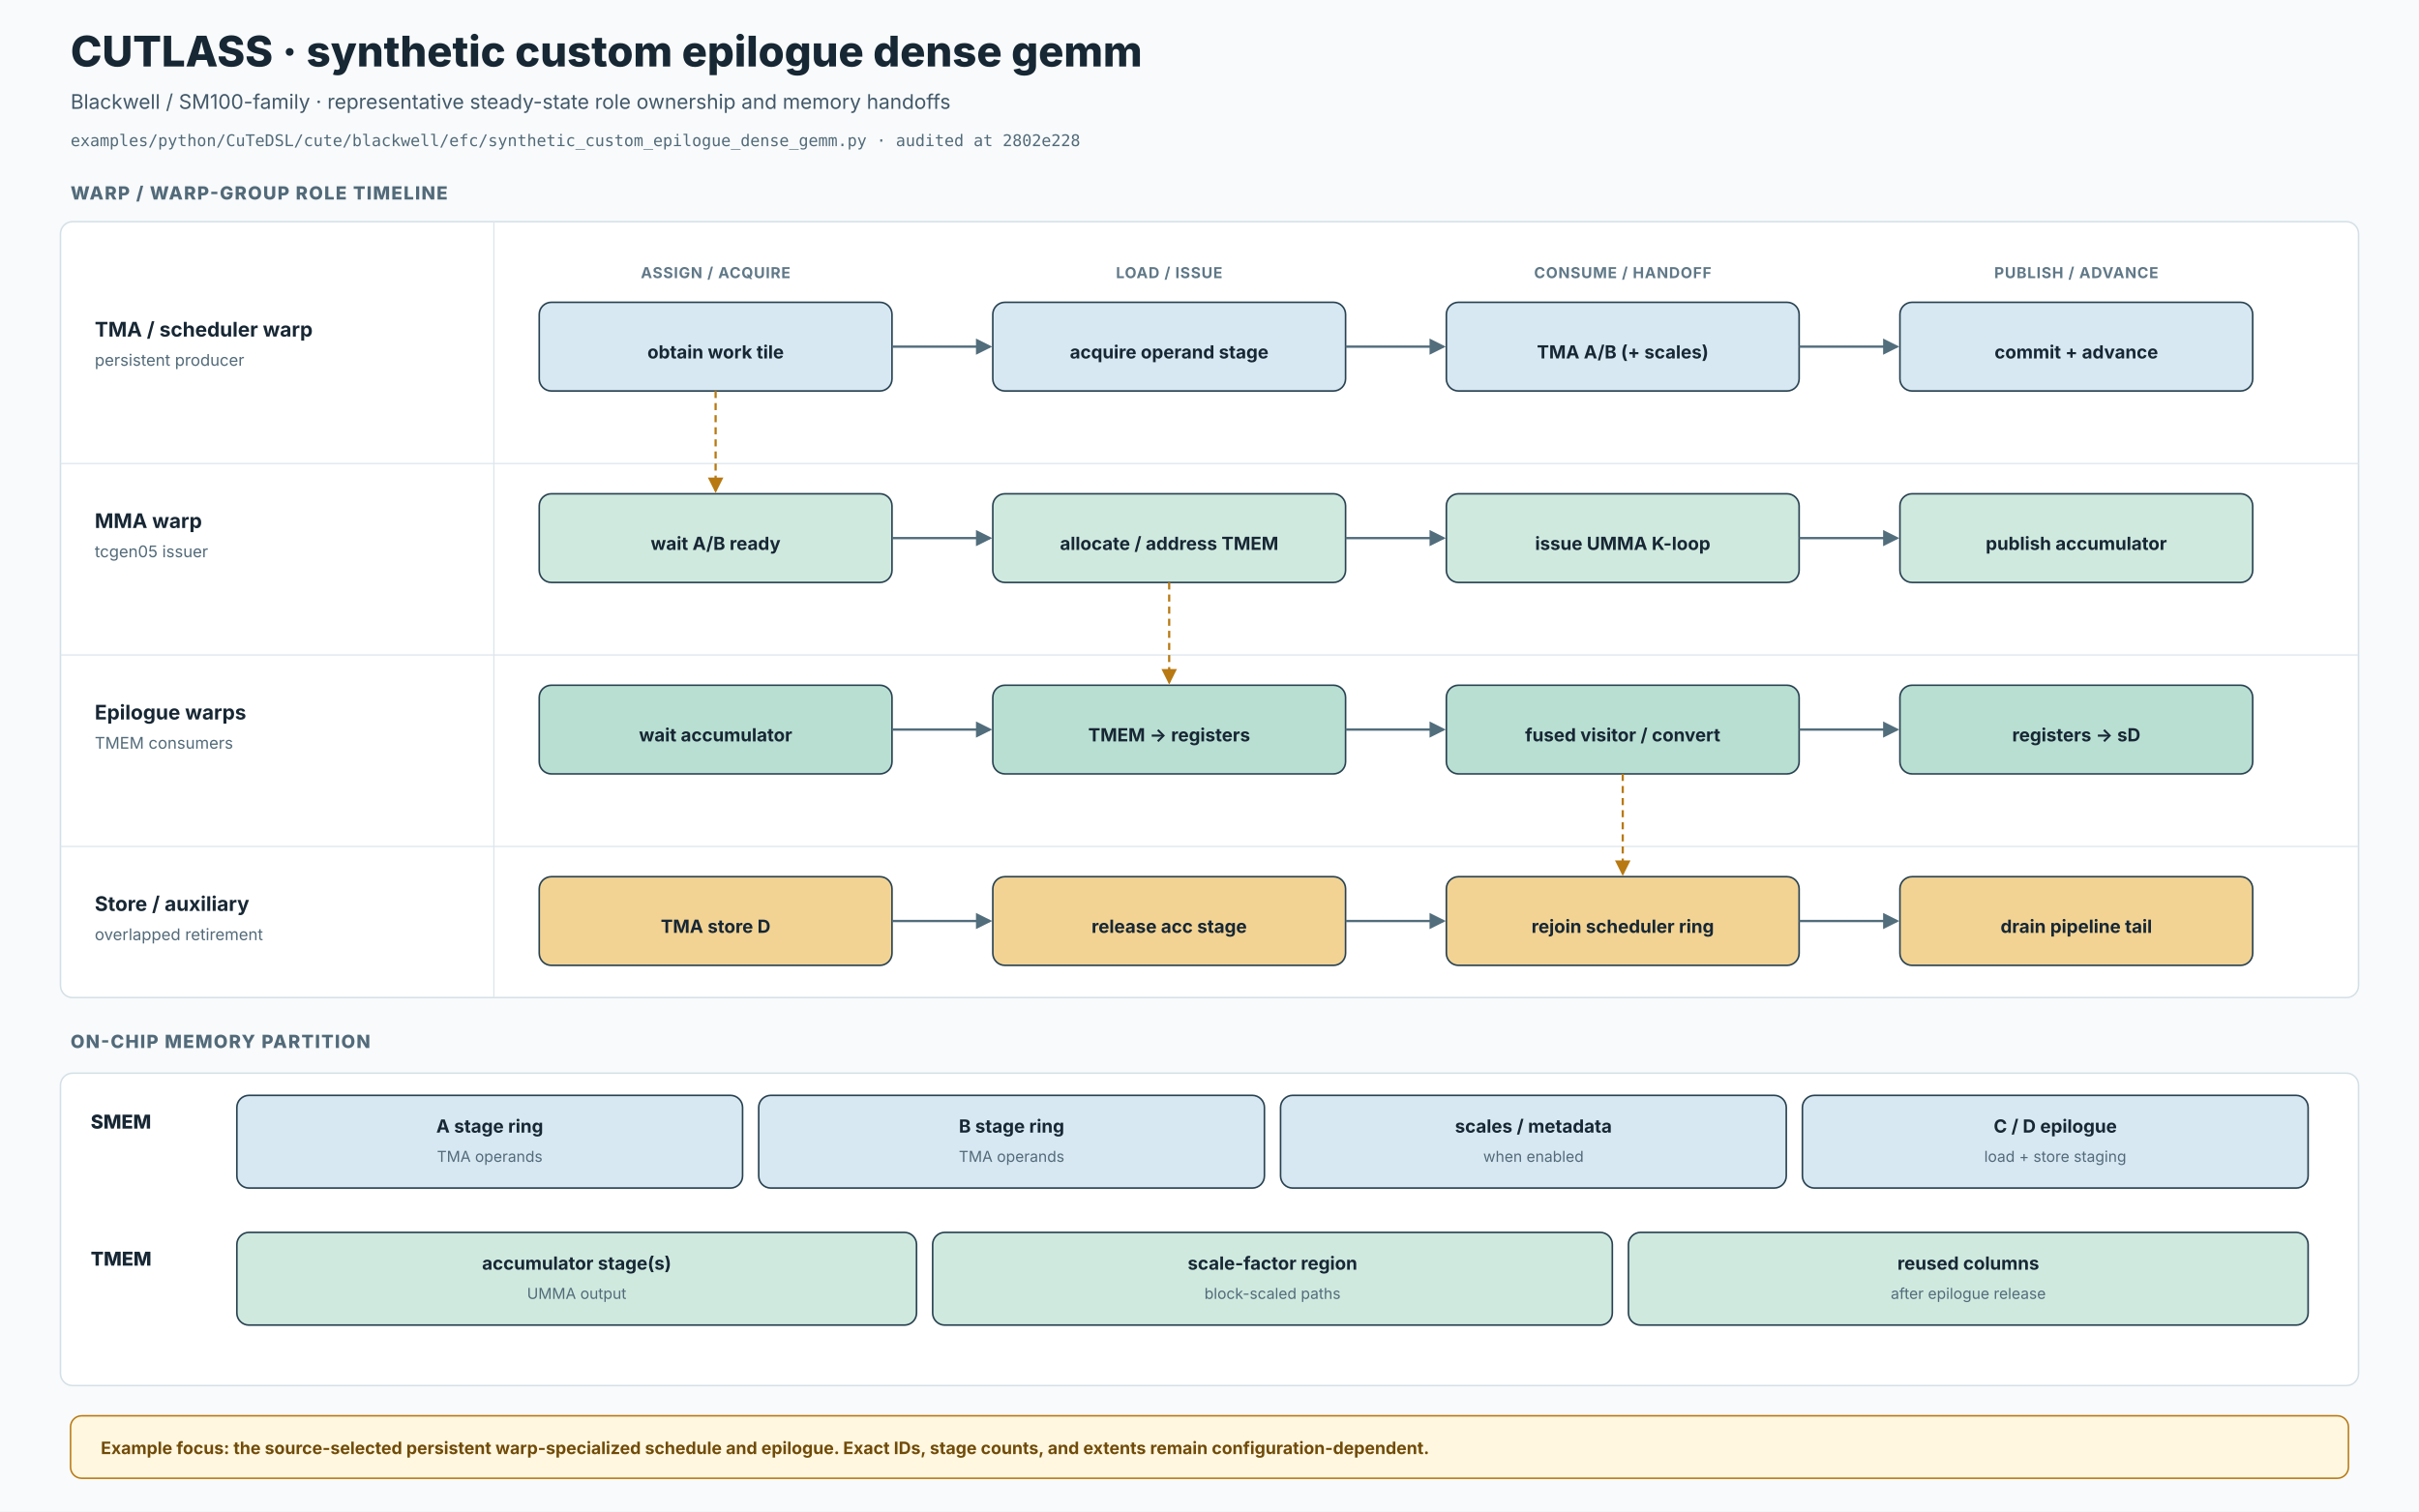
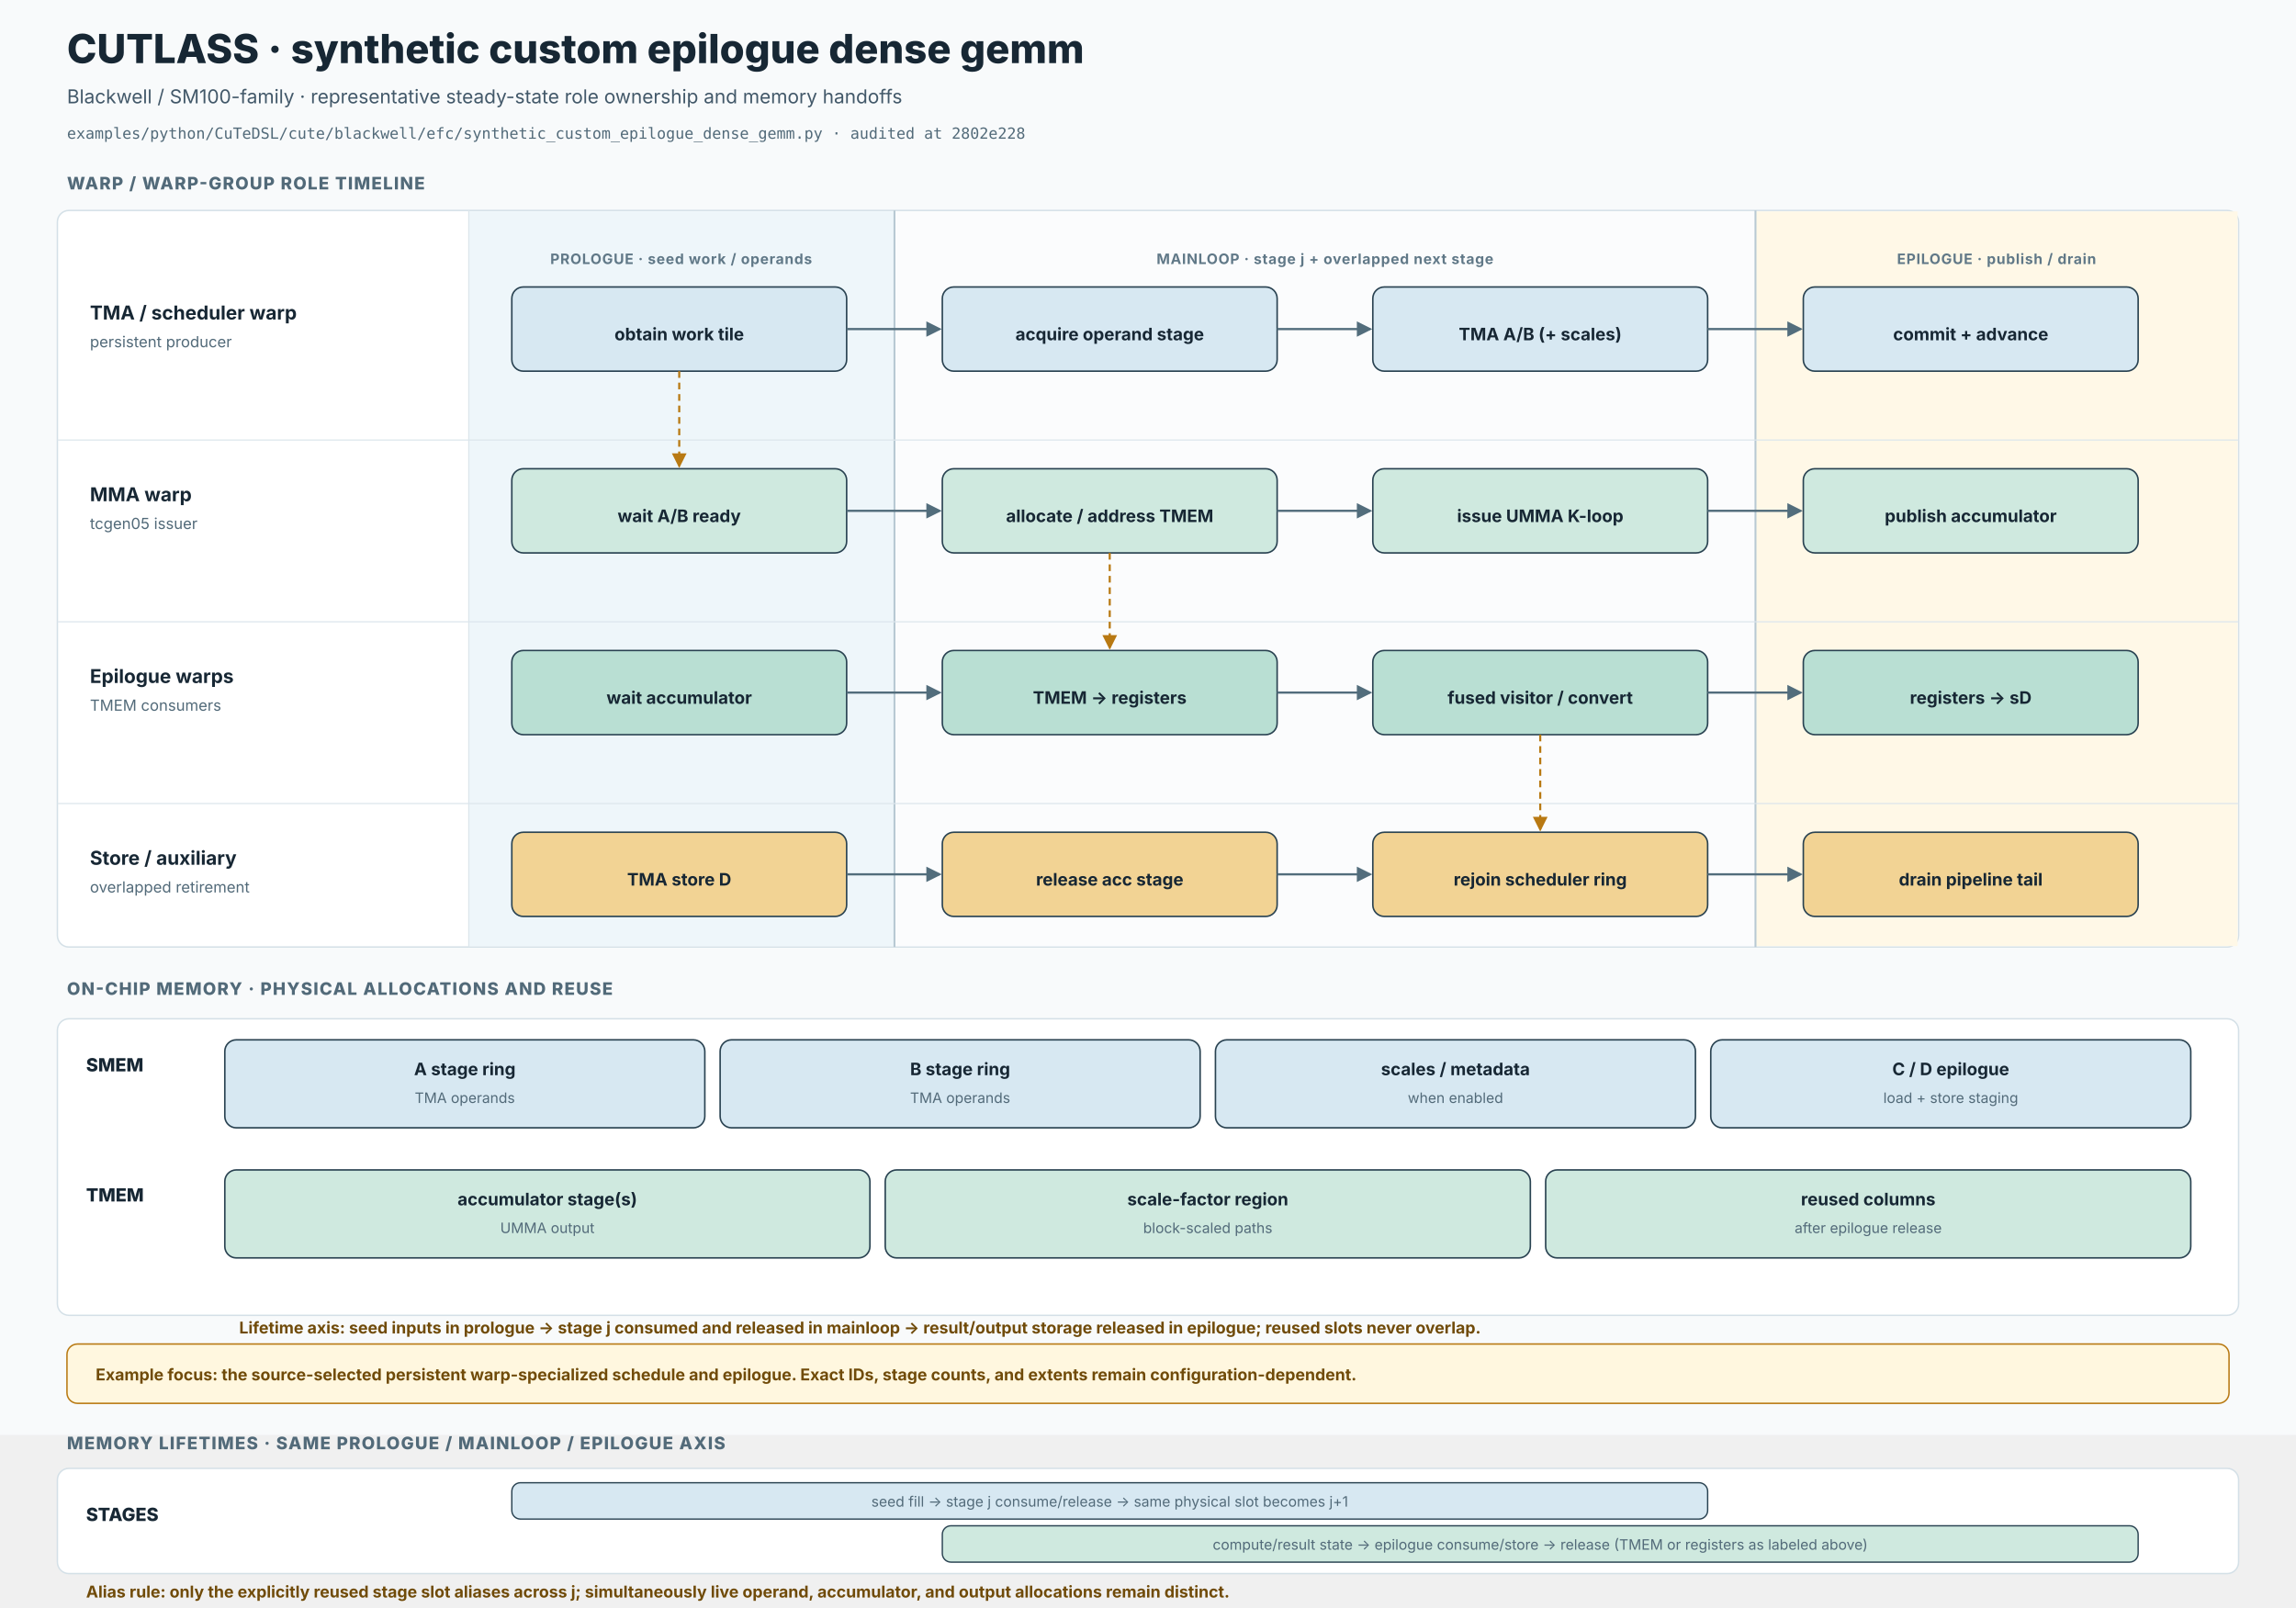
- <svg xmlns="http://www.w3.org/2000/svg" data-authoring="llm-direct" data-authoring-profile="direct-role-memory" data-topic-id="cutlass-warp-specialization" data-graph-id="python-cute-blackwell-efc-synthetic-custom-epilogue-dense-gemm" data-source-id="cutlass" width="2400" height="1500" viewBox="0 0 2400 1500" role="img" aria-labelledby="title desc">
+ <svg xmlns="http://www.w3.org/2000/svg" data-authoring="llm-direct" data-authoring-profile="direct-role-memory" data-topic-id="cutlass-warp-specialization" data-graph-id="python-cute-blackwell-efc-synthetic-custom-epilogue-dense-gemm" data-source-id="cutlass" width="2400" height="1680" viewBox="0 0 2400 1680" role="img" aria-labelledby="title desc">
  <defs>
    <style>
      text { font-family: Inter, ui-sans-serif, system-ui, -apple-system, BlinkMacSystemFont, "Segoe UI", sans-serif; fill: #172734; }
      .title { font-size: 42px; font-weight: 780; } .subtitle { font-size: 20px; fill: #425869; }
      .source { font-family: ui-monospace, SFMono-Regular, Menlo, Consolas, monospace; font-size: 16px; fill: #526a79; }
      .panel { font-size: 18px; font-weight: 790; fill: #526a79; letter-spacing: 1.2px; }
      .phase { font-size: 15px; font-weight: 720; text-anchor: middle; fill: #607887; letter-spacing: .7px; }
      .role { font-size: 20px; font-weight: 750; } .role-note { font-size: 16px; fill: #526a79; }
      .box { font-size: 18px; font-weight: 700; text-anchor: middle; dominant-baseline: middle; }
      .node, .mem { stroke: #294251; stroke-width: 1.6; } .grid { stroke: #dce6ec; stroke-width: 1.2; }
      .arrow { fill: none; stroke: #526d7c; stroke-width: 2.3; marker-end: url(#arrow); }
      .handoff { fill: none; stroke: #b87912; stroke-width: 2.2; stroke-dasharray: 7 5; marker-end: url(#gold); }
      .memory-label { font-size: 19px; font-weight: 770; } .mem-name { font-size: 18px; font-weight: 740; text-anchor: middle; }
      .mem-note { font-size: 15px; fill: #526a79; text-anchor: middle; } .note { font-size: 17px; font-weight: 650; fill: #704b09; }
    </style>
    <marker id="arrow" viewBox="0 0 10 10" refX="8.5" refY="5" markerWidth="7" markerHeight="7" orient="auto">
      <path d="M0 0L10 5L0 10Z" fill="#526d7c" />
    </marker>
    <marker id="gold" viewBox="0 0 10 10" refX="8.5" refY="5" markerWidth="7" markerHeight="7" orient="auto">
      <path d="M0 0L10 5L0 10Z" fill="#b87912" />
    </marker>
  </defs>
  <rect width="2400" height="1500" fill="#f8fafb" />
  <text class="title" x="70" y="66">CUTLASS · synthetic custom epilogue dense gemm</text>
  <text class="subtitle" x="70" y="108">Blackwell / SM100-family · representative steady-state role ownership and memory handoffs</text>
  <text class="source" x="70" y="145">examples/python/CuTeDSL/cute/blackwell/efc/synthetic_custom_epilogue_dense_gemm.py · audited at 2802e228</text>
  <text class="panel" x="70" y="198">WARP / WARP-GROUP ROLE TIMELINE</text>
  <rect x="60" y="220" width="2280" height="770" rx="12" fill="#fff" stroke="#d4e0e7" stroke-width="1.5" />
+   <rect class="phase-band" data-phase-id="prologue" x="490" y="221" width="445" height="768" fill="#eef6fa" />
+   <rect class="phase-band" data-phase-id="mainloop" x="935" y="221" width="900" height="768" fill="#fbfcfd" />
+   <rect class="phase-band" data-phase-id="epilogue" x="1835" y="221" width="504" height="768" fill="#fff8e7" />
+   <line x1="935" y1="220" x2="935" y2="990" stroke="#b8c9d3" stroke-width="2" />
+   <line x1="1835" y1="220" x2="1835" y2="990" stroke="#b8c9d3" stroke-width="2" />
  <line class="grid" x1="490" y1="220" x2="490" y2="990" />
  <line class="grid" x1="60" y1="460" x2="2340" y2="460" />
  <line class="grid" x1="60" y1="650" x2="2340" y2="650" />
  <line class="grid" x1="60" y1="840" x2="2340" y2="840" />
-   <text class="phase" x="710" y="276">ASSIGN / ACQUIRE</text>
-   <text class="phase" x="1160" y="276">LOAD / ISSUE</text>
-   <text class="phase" x="1610" y="276">CONSUME / HANDOFF</text>
-   <text class="phase" x="2060" y="276">PUBLISH / ADVANCE</text>
+   <text class="phase" data-phase-id="prologue" x="712" y="276">PROLOGUE · seed work / operands</text>
+   <text class="phase" data-phase-id="mainloop" x="1385" y="276">MAINLOOP · stage j + overlapped next stage</text>
+   <text class="phase" data-phase-id="epilogue" x="2087" y="276">EPILOGUE · publish / drain</text>
  <text class="role" x="94" y="334">TMA / scheduler warp</text>
  <text class="role-note" x="94" y="363">persistent producer</text>
  <rect class="node" x="535" y="300" width="350" height="88" rx="12" fill="#d7e8f2" />
  <text class="box" x="710" y="349">obtain work tile</text>
  <rect class="node" x="985" y="300" width="350" height="88" rx="12" fill="#d7e8f2" />
  <text class="box" x="1160" y="349">acquire operand stage</text>
  <path class="arrow" d="M885 344 H982" />
  <rect class="node" x="1435" y="300" width="350" height="88" rx="12" fill="#d7e8f2" />
  <text class="box" x="1610" y="349">TMA A/B (+ scales)</text>
  <path class="arrow" d="M1335 344 H1432" />
  <rect class="node" x="1885" y="300" width="350" height="88" rx="12" fill="#d7e8f2" />
  <text class="box" x="2060" y="349">commit + advance</text>
  <path class="arrow" d="M1785 344 H1882" />
  <text class="role" x="94" y="524">MMA warp</text>
  <text class="role-note" x="94" y="553">tcgen05 issuer</text>
  <rect class="node" x="535" y="490" width="350" height="88" rx="12" fill="#cfe9df" />
  <text class="box" x="710" y="539">wait A/B ready</text>
  <rect class="node" x="985" y="490" width="350" height="88" rx="12" fill="#cfe9df" />
  <text class="box" x="1160" y="539">allocate / address TMEM</text>
  <path class="arrow" d="M885 534 H982" />
  <rect class="node" x="1435" y="490" width="350" height="88" rx="12" fill="#cfe9df" />
  <text class="box" x="1610" y="539">issue UMMA K-loop</text>
  <path class="arrow" d="M1335 534 H1432" />
  <rect class="node" x="1885" y="490" width="350" height="88" rx="12" fill="#cfe9df" />
  <text class="box" x="2060" y="539">publish accumulator</text>
  <path class="arrow" d="M1785 534 H1882" />
  <text class="role" x="94" y="714">Epilogue warps</text>
  <text class="role-note" x="94" y="743">TMEM consumers</text>
  <rect class="node" x="535" y="680" width="350" height="88" rx="12" fill="#b9dfd3" />
  <text class="box" x="710" y="729">wait accumulator</text>
  <rect class="node" x="985" y="680" width="350" height="88" rx="12" fill="#b9dfd3" />
  <text class="box" x="1160" y="729">TMEM → registers</text>
  <path class="arrow" d="M885 724 H982" />
  <rect class="node" x="1435" y="680" width="350" height="88" rx="12" fill="#b9dfd3" />
  <text class="box" x="1610" y="729">fused visitor / convert</text>
  <path class="arrow" d="M1335 724 H1432" />
  <rect class="node" x="1885" y="680" width="350" height="88" rx="12" fill="#b9dfd3" />
  <text class="box" x="2060" y="729">registers → sD</text>
  <path class="arrow" d="M1785 724 H1882" />
  <text class="role" x="94" y="904">Store / auxiliary</text>
  <text class="role-note" x="94" y="933">overlapped retirement</text>
  <rect class="node" x="535" y="870" width="350" height="88" rx="12" fill="#f2d394" />
  <text class="box" x="710" y="919">TMA store D</text>
  <rect class="node" x="985" y="870" width="350" height="88" rx="12" fill="#f2d394" />
  <text class="box" x="1160" y="919">release acc stage</text>
  <path class="arrow" d="M885 914 H982" />
  <rect class="node" x="1435" y="870" width="350" height="88" rx="12" fill="#f2d394" />
  <text class="box" x="1610" y="919">rejoin scheduler ring</text>
  <path class="arrow" d="M1335 914 H1432" />
  <rect class="node" x="1885" y="870" width="350" height="88" rx="12" fill="#f2d394" />
  <text class="box" x="2060" y="919">drain pipeline tail</text>
  <path class="arrow" d="M1785 914 H1882" />
  <path class="handoff" d="M710 388 V487" />
  <path class="handoff" d="M1160 578 V677" />
  <path class="handoff" d="M1610 768 V867" />
-   <text class="panel" x="70" y="1040">ON-CHIP MEMORY PARTITION</text>
+   <text class="panel" x="70" y="1040">ON-CHIP MEMORY · PHYSICAL ALLOCATIONS AND REUSE</text>
  <rect x="60" y="1065" width="2280" height="310" rx="12" fill="#fff" stroke="#d4e0e7" stroke-width="1.5" />
  <text class="memory-label" x="90" y="1120">SMEM</text>
  <rect class="mem" x="235.0" y="1087" width="501.75" height="92" rx="12" fill="#d7e8f2" />
  <text class="mem-name" x="485.875" y="1124">A stage ring</text>
  <text class="mem-note" x="485.875" y="1153">TMA operands</text>
  <rect class="mem" x="752.75" y="1087" width="501.75" height="92" rx="12" fill="#d7e8f2" />
  <text class="mem-name" x="1003.625" y="1124">B stage ring</text>
  <text class="mem-note" x="1003.625" y="1153">TMA operands</text>
  <rect class="mem" x="1270.5" y="1087" width="501.75" height="92" rx="12" fill="#d7e8f2" />
  <text class="mem-name" x="1521.375" y="1124">scales / metadata</text>
  <text class="mem-note" x="1521.375" y="1153">when enabled</text>
  <rect class="mem" x="1788.25" y="1087" width="501.75" height="92" rx="12" fill="#d7e8f2" />
  <text class="mem-name" x="2039.125" y="1124">C / D epilogue</text>
  <text class="mem-note" x="2039.125" y="1153">load + store staging</text>
  <text class="memory-label" x="90" y="1256">TMEM</text>
  <rect class="mem" x="235.0" y="1223" width="674.333" height="92" rx="12" fill="#cfe9df" />
  <text class="mem-name" x="572.167" y="1260">accumulator stage(s)</text>
  <text class="mem-note" x="572.167" y="1289">UMMA output</text>
  <rect class="mem" x="925.333" y="1223" width="674.333" height="92" rx="12" fill="#cfe9df" />
  <text class="mem-name" x="1262.5" y="1260">scale-factor region</text>
  <text class="mem-note" x="1262.5" y="1289">block-scaled paths</text>
  <rect class="mem" x="1615.667" y="1223" width="674.333" height="92" rx="12" fill="#cfe9df" />
  <text class="mem-name" x="1952.833" y="1260">reused columns</text>
  <text class="mem-note" x="1952.833" y="1289">after epilogue release</text>
+   <text class="note" x="250" y="1394">Lifetime axis: seed inputs in prologue → stage j consumed and released in mainloop → result/output storage released in epilogue; reused slots never overlap.</text>
  <rect x="70" y="1405" width="2260" height="62" rx="11" fill="#fff7df" stroke="#b87912" stroke-width="1.5" />
  <text class="note" x="100" y="1443">Example focus: the source-selected persistent warp-specialized schedule and epilogue. Exact IDs, stage counts, and extents remain configuration-dependent.</text>
+   <text class="panel" x="70" y="1515">MEMORY LIFETIMES · SAME PROLOGUE / MAINLOOP / EPILOGUE AXIS</text>
+   <rect x="60" y="1535" width="2280" height="110" rx="12" fill="#fff" stroke="#d4e0e7" stroke-width="1.5" />
+   <text class="memory-label" x="90" y="1590">STAGES</text>
+   <g class="resource-lifetime" data-resource-id="operand-stage">
+     <rect class="life-box" x="535" y="1550" width="1250" height="38" rx="9" fill="#d7e8f2" stroke="#294251" stroke-width="1.4" />
+     <text class="mem-note" x="1160" y="1575">seed fill → stage j consume/release → same physical slot becomes j+1</text>
+   </g>
+   <g class="resource-lifetime" data-resource-id="result-state">
+     <rect class="life-box" x="985" y="1595" width="1250" height="38" rx="9" fill="#cfe9df" stroke="#294251" stroke-width="1.4" />
+     <text class="mem-note" x="1610" y="1620">compute/result state → epilogue consume/store → release (TMEM or registers as labeled above)</text>
+   </g>
+   <text class="note" x="90" y="1670">Alias rule: only the explicitly reused stage slot aliases across j; simultaneously live operand, accumulator, and output allocations remain distinct.</text>
</svg>
